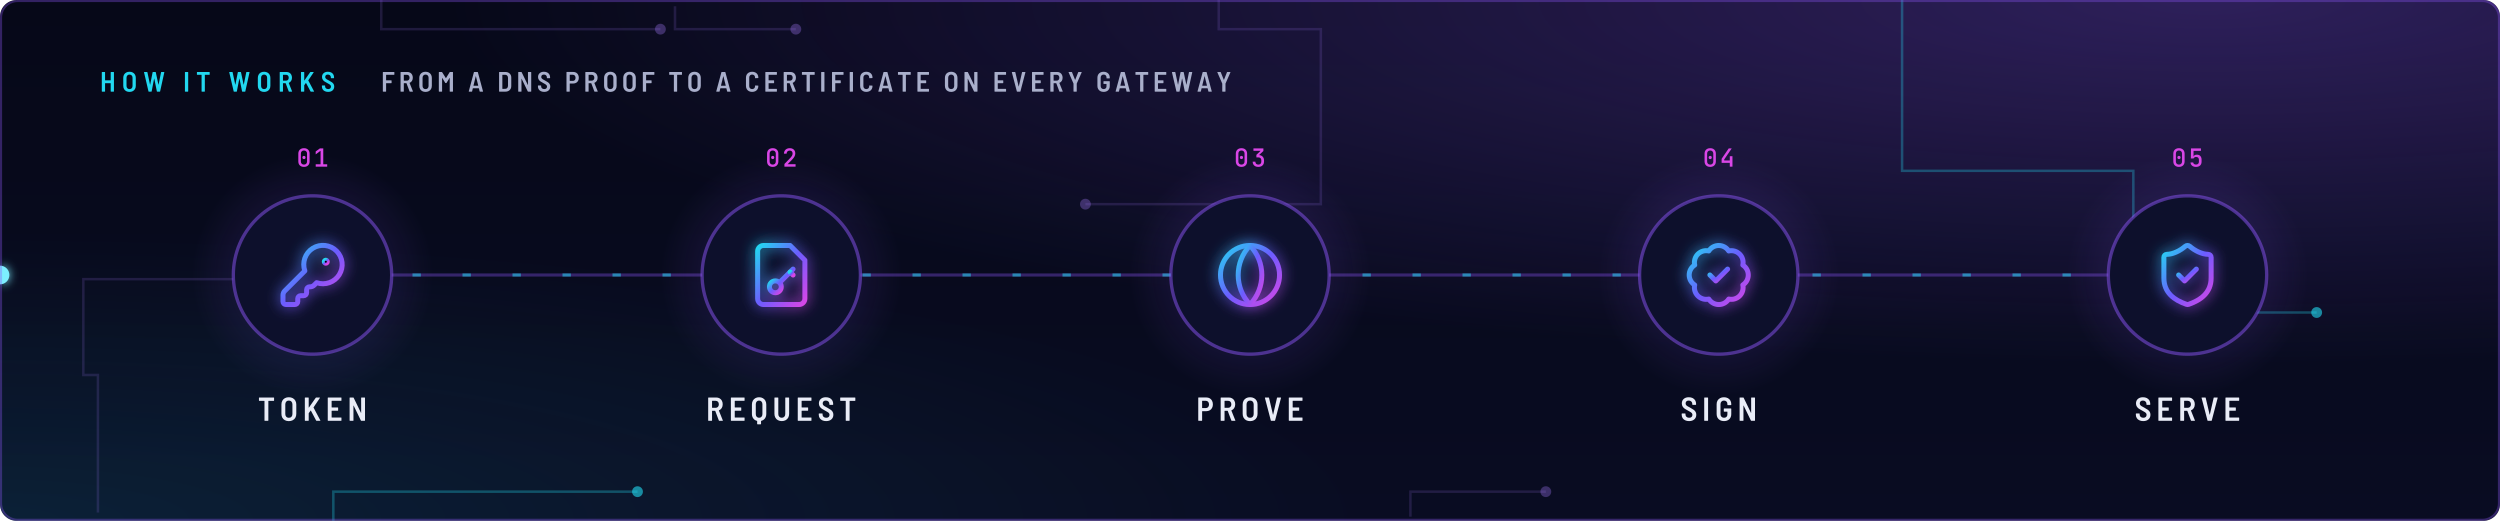
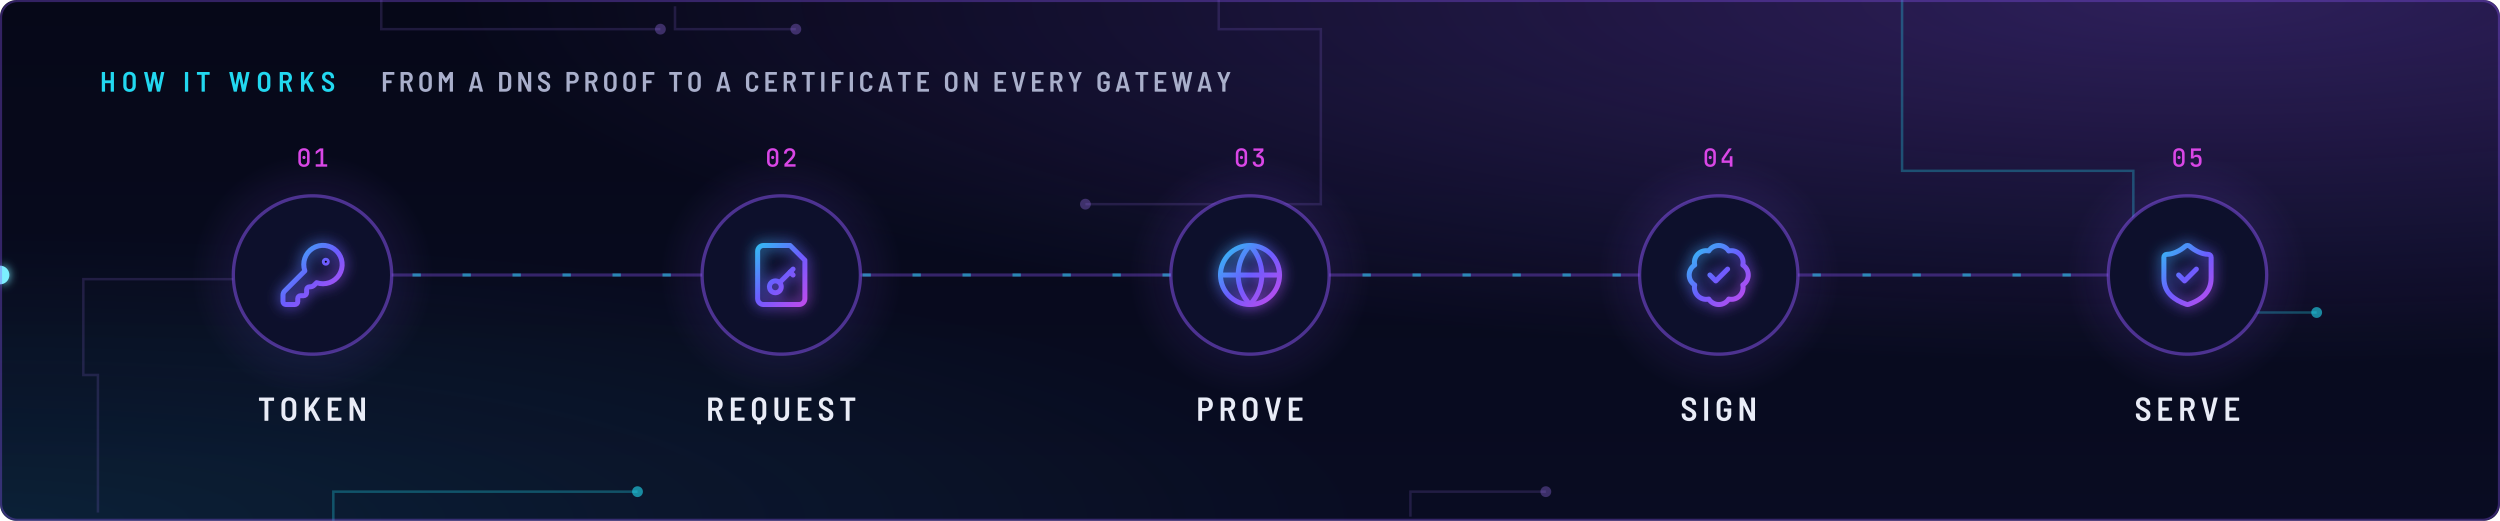
<svg xmlns="http://www.w3.org/2000/svg" width="1200" height="250" viewBox="0 0 1200 250" role="img" aria-label="How cert-manager works: From a DNS proof to a certificate on every Gateway. 1 Token, 2 Request, 3 Prove, 4 Sign, 5 Serve.">
  <defs>
    <linearGradient id="bg" x1="0" y1="0" x2="0" y2="1">
      <stop offset="0" stop-color="#060818" />
      <stop offset="1" stop-color="#090C22" />
    </linearGradient>
    <radialGradient id="gv" cx="88%" cy="0%" r="70%">
      <stop offset="0" stop-color="#8B55F5" stop-opacity=".30" />
      <stop offset="1" stop-color="#8B55F5" stop-opacity="0" />
    </radialGradient>
    <radialGradient id="gc" cx="0%" cy="100%" r="55%">
      <stop offset="0" stop-color="#22D8F0" stop-opacity=".10" />
      <stop offset="1" stop-color="#22D8F0" stop-opacity="0" />
    </radialGradient>
    <radialGradient id="halo" cx="50%" cy="50%" r="50%">
      <stop offset="0" stop-color="#22D8F0" stop-opacity=".22" />
      <stop offset=".6" stop-color="#8B55F5" stop-opacity=".10" />
      <stop offset="1" stop-color="#8B55F5" stop-opacity="0" />
    </radialGradient>
-     <linearGradient id="neon" x1="0" y1="0" x2="1" y2="1">
+     <linearGradient id="neon" gradientUnits="userSpaceOnUse" x1="0" y1="0" x2="24" y2="24">
      <stop offset="0" stop-color="#22D8F0" />
      <stop offset=".5" stop-color="#6C5CFF" />
      <stop offset="1" stop-color="#D946E6" />
    </linearGradient>
    <linearGradient id="hair" x1="0" x2="1">
      <stop offset="0" stop-color="#22D8F0" stop-opacity=".8" />
      <stop offset=".5" stop-color="#8B55F5" stop-opacity=".6" />
      <stop offset="1" stop-color="#D946E6" stop-opacity=".8" />
    </linearGradient>
    <linearGradient id="sweep" x1="0" x2="1">
      <stop offset="0" stop-color="#fff" stop-opacity="0" />
      <stop offset=".5" stop-color="#fff" stop-opacity=".9" />
      <stop offset="1" stop-color="#fff" stop-opacity="0" />
    </linearGradient>
    <filter id="glow" x="-50%" y="-50%" width="200%" height="200%">
      <feGaussianBlur stdDeviation="2.4" result="b" />
      <feMerge>
        <feMergeNode in="b" />
        <feMergeNode in="SourceGraphic" />
      </feMerge>
    </filter>
    <clipPath id="card">
      <rect width="1200" height="250" rx="8" />
    </clipPath>
  </defs>
  <style>@keyframes go{0%{transform:translateX(150px);opacity:0}4%{opacity:1}80.0%{transform:translateX(1050px);opacity:1}86.0%,100%{transform:translateX(1050px);opacity:0}}.dot{animation:go 8.0s linear infinite}@keyframes s0{0%,0.0%{stroke:#8B55F5;stroke-opacity:.5}3.0%{stroke:#22D8F0;stroke-opacity:1}24.0%,100%{stroke:#8B55F5;stroke-opacity:.5}}.s0{animation:s0 8.0s linear infinite}@keyframes s1{0%,17.0%{stroke:#8B55F5;stroke-opacity:.5}23.0%{stroke:#22D8F0;stroke-opacity:1}44.0%,100%{stroke:#8B55F5;stroke-opacity:.5}}.s1{animation:s1 8.0s linear infinite}@keyframes s2{0%,37.0%{stroke:#8B55F5;stroke-opacity:.5}43.0%{stroke:#22D8F0;stroke-opacity:1}64.0%,100%{stroke:#8B55F5;stroke-opacity:.5}}.s2{animation:s2 8.0s linear infinite}@keyframes s3{0%,57.0%{stroke:#8B55F5;stroke-opacity:.5}63.0%{stroke:#22D8F0;stroke-opacity:1}84.0%,100%{stroke:#8B55F5;stroke-opacity:.5}}.s3{animation:s3 8.0s linear infinite}@keyframes s4{0%,77.0%{stroke:#8B55F5;stroke-opacity:.5}83.0%{stroke:#22D8F0;stroke-opacity:1}100.0%,100%{stroke:#8B55F5;stroke-opacity:.5}}.s4{animation:s4 8.0s linear infinite}@keyframes dash{to{stroke-dashoffset:-24}}.flow{animation:dash 1.2s linear infinite}@media (prefers-reduced-motion:reduce){.dot{display:none}.flow,.ring{animation:none}}</style>
  <rect width="1200" height="250" rx="8" fill="url(#bg)" />
  <g clip-path="url(#card)">
    <rect width="1200" height="250" fill="url(#gv)" />
    <rect width="1200" height="250" fill="url(#gc)" />
  </g>
  <g clip-path="url(#card)">
    <polyline points="160,253 160,236 238,236 238,236 306,236" fill="none" stroke="#22D8F0" stroke-opacity="0.3" stroke-width="1.2" />
    <circle cx="306" cy="236" r="2.6" fill="#22D8F0" fill-opacity="0.60" />
    <polyline points="677,248 677,236 742,236" fill="none" stroke="#A57BFF" stroke-opacity="0.16" stroke-width="1.2" />
    <circle cx="742" cy="236" r="2.6" fill="#A57BFF" fill-opacity="0.32" />
    <polyline points="47,246 47,180 40,180 40,134 119,134" fill="none" stroke="#A57BFF" stroke-opacity="0.16" stroke-width="1.2" />
    <circle cx="119" cy="134" r="2.6" fill="#A57BFF" fill-opacity="0.32" />
    <polyline points="183,-4 183,14 317,14" fill="none" stroke="#A57BFF" stroke-opacity="0.16" stroke-width="1.2" />
    <circle cx="317" cy="14" r="2.6" fill="#A57BFF" fill-opacity="0.32" />
    <polyline points="913,-2 913,82 1024,82 1024,150 1112,150" fill="none" stroke="#22D8F0" stroke-opacity="0.3" stroke-width="1.2" />
    <circle cx="1112" cy="150" r="2.6" fill="#22D8F0" fill-opacity="0.60" />
    <polyline points="324,3 324,14 382,14" fill="none" stroke="#A57BFF" stroke-opacity="0.16" stroke-width="1.2" />
    <circle cx="382" cy="14" r="2.6" fill="#A57BFF" fill-opacity="0.32" />
    <polyline points="585,-2 585,14 634,14 634,98 521,98" fill="none" stroke="#A57BFF" stroke-opacity="0.16" stroke-width="1.2" />
    <circle cx="521" cy="98" r="2.6" fill="#A57BFF" fill-opacity="0.32" />
  </g>
  <g fill="#22D8F0">
    <use href="#t0" transform="translate(48.0 44.0) scale(0.0135 -0.0135)" />
    <use href="#t1" transform="translate(58.5 44.0) scale(0.0135 -0.0135)" />
    <use href="#t2" transform="translate(68.8 44.0) scale(0.0135 -0.0135)" />
    <use href="#t3" transform="translate(87.9 44.0) scale(0.0135 -0.0135)" />
    <use href="#t4" transform="translate(94.1 44.0) scale(0.0135 -0.0135)" />
    <use href="#t2" transform="translate(109.7 44.0) scale(0.0135 -0.0135)" />
    <use href="#t1" transform="translate(123.1 44.0) scale(0.0135 -0.0135)" />
    <use href="#t5" transform="translate(133.4 44.0) scale(0.0135 -0.0135)" />
    <use href="#t6" transform="translate(143.6 44.0) scale(0.0135 -0.0135)" />
    <use href="#t7" transform="translate(154.0 44.0) scale(0.0135 -0.0135)" />
  </g>
  <g fill="#A9AFCB">
    <use href="#t8" transform="translate(182.9 44.0) scale(0.0135 -0.0135)" />
    <use href="#t5" transform="translate(191.4 44.0) scale(0.0135 -0.0135)" />
    <use href="#t1" transform="translate(200.6 44.0) scale(0.0135 -0.0135)" />
    <use href="#t9" transform="translate(209.8 44.0) scale(0.0135 -0.0135)" />
    <use href="#ta" transform="translate(224.7 44.0) scale(0.0135 -0.0135)" />
    <use href="#tb" transform="translate(238.7 44.0) scale(0.0135 -0.0135)" />
    <use href="#tc" transform="translate(247.9 44.0) scale(0.0135 -0.0135)" />
    <use href="#t7" transform="translate(257.7 44.0) scale(0.0135 -0.0135)" />
    <use href="#td" transform="translate(271.1 44.0) scale(0.0135 -0.0135)" />
    <use href="#t5" transform="translate(280.1 44.0) scale(0.0135 -0.0135)" />
    <use href="#t1" transform="translate(289.3 44.0) scale(0.0135 -0.0135)" />
    <use href="#t1" transform="translate(298.5 44.0) scale(0.0135 -0.0135)" />
    <use href="#t8" transform="translate(307.7 44.0) scale(0.0135 -0.0135)" />
    <use href="#t4" transform="translate(320.8 44.0) scale(0.0135 -0.0135)" />
    <use href="#t1" transform="translate(329.7 44.0) scale(0.0135 -0.0135)" />
    <use href="#ta" transform="translate(343.5 44.0) scale(0.0135 -0.0135)" />
    <use href="#te" transform="translate(357.4 44.0) scale(0.0135 -0.0135)" />
    <use href="#tf" transform="translate(366.5 44.0) scale(0.0135 -0.0135)" />
    <use href="#t5" transform="translate(375.3 44.0) scale(0.0135 -0.0135)" />
    <use href="#t4" transform="translate(384.5 44.0) scale(0.0135 -0.0135)" />
    <use href="#t3" transform="translate(393.3 44.0) scale(0.0135 -0.0135)" />
    <use href="#t8" transform="translate(398.5 44.0) scale(0.0135 -0.0135)" />
    <use href="#t3" transform="translate(407.0 44.0) scale(0.0135 -0.0135)" />
    <use href="#te" transform="translate(412.2 44.0) scale(0.0135 -0.0135)" />
    <use href="#ta" transform="translate(421.3 44.0) scale(0.0135 -0.0135)" />
    <use href="#t4" transform="translate(430.6 44.0) scale(0.0135 -0.0135)" />
    <use href="#tf" transform="translate(439.5 44.0) scale(0.0135 -0.0135)" />
    <use href="#t1" transform="translate(452.9 44.0) scale(0.0135 -0.0135)" />
    <use href="#tc" transform="translate(462.1 44.0) scale(0.0135 -0.0135)" />
    <use href="#tf" transform="translate(476.5 44.0) scale(0.0135 -0.0135)" />
    <use href="#t10" transform="translate(485.3 44.0) scale(0.0135 -0.0135)" />
    <use href="#tf" transform="translate(494.5 44.0) scale(0.0135 -0.0135)" />
    <use href="#t5" transform="translate(503.3 44.0) scale(0.0135 -0.0135)" />
    <use href="#t11" transform="translate(512.5 44.0) scale(0.0135 -0.0135)" />
    <use href="#t12" transform="translate(526.1 44.0) scale(0.0135 -0.0135)" />
    <use href="#ta" transform="translate(535.2 44.0) scale(0.0135 -0.0135)" />
    <use href="#t4" transform="translate(544.6 44.0) scale(0.0135 -0.0135)" />
    <use href="#tf" transform="translate(553.4 44.0) scale(0.0135 -0.0135)" />
    <use href="#t2" transform="translate(562.2 44.0) scale(0.0135 -0.0135)" />
    <use href="#ta" transform="translate(574.5 44.0) scale(0.0135 -0.0135)" />
    <use href="#t11" transform="translate(583.9 44.0) scale(0.0135 -0.0135)" />
  </g>
  <line x1="150" y1="132" x2="1050" y2="132" stroke="#8B55F5" stroke-opacity=".35" stroke-width="1.5" />
  <line class="flow" x1="150" y1="132" x2="1050" y2="132" stroke="#22D8F0" stroke-opacity=".55" stroke-width="1.5" stroke-dasharray="4 20" />
  <circle class="dot" cy="132" r="4.5" fill="#7CEFFF" filter="url(#glow)" />
  <circle cx="150" cy="132" r="58" fill="url(#halo)" />
  <circle class="ring s0" cx="150" cy="132" r="38" fill="#0D102C" stroke="#8B55F5" stroke-opacity=".5" stroke-width="1.6" />
  <g transform="translate(133.0 115.0) scale(1.417)" fill="none" stroke="url(#neon)" stroke-width="1.694" stroke-linecap="round" stroke-linejoin="round" filter="url(#glow)">
    <path d="M2.586 17.414A2 2 0 0 0 2 18.828V21a1 1 0 0 0 1 1h3a1 1 0 0 0 1-1v-1a1 1 0 0 1 1-1h1a1 1 0 0 0 1-1v-1a1 1 0 0 1 1-1h.172a2 2 0 0 0 1.414-.586l.814-.814a6.5 6.5 0 1 0-4-4z" />
    <circle cx="16.5" cy="7.5" r=".5" fill="currentColor" />
  </g>
  <g fill="#D946E6">
    <use href="#t13" transform="translate(142.3 80.0) scale(0.012 -0.012)" />
    <use href="#t14" transform="translate(150.5 80.0) scale(0.012 -0.012)" />
  </g>
  <g fill="#E9ECF7">
    <use href="#t4" transform="translate(123.8 202.0) scale(0.016 -0.016)" />
    <use href="#t1" transform="translate(134.3 202.0) scale(0.016 -0.016)" />
    <use href="#t6" transform="translate(145.3 202.0) scale(0.016 -0.016)" />
    <use href="#tf" transform="translate(156.3 202.0) scale(0.016 -0.016)" />
    <use href="#tc" transform="translate(166.8 202.0) scale(0.016 -0.016)" />
  </g>
  <circle cx="375" cy="132" r="58" fill="url(#halo)" />
  <circle class="ring s1" cx="375" cy="132" r="38" fill="#0D102C" stroke="#8B55F5" stroke-opacity=".5" stroke-width="1.6" />
  <g transform="translate(358.0 115.0) scale(1.417)" fill="none" stroke="url(#neon)" stroke-width="1.694" stroke-linecap="round" stroke-linejoin="round" filter="url(#glow)">
    <path d="M15 2H6a2 2 0 0 0-2 2v16a2 2 0 0 0 2 2h12a2 2 0 0 0 2-2V7Z" />
    <circle cx="10" cy="16" r="2" />
    <path d="m16 10-4.5 4.5" />
    <path d="m15 11 1 1" />
  </g>
  <g fill="#D946E6">
    <use href="#t13" transform="translate(367.3 80.0) scale(0.012 -0.012)" />
    <use href="#t15" transform="translate(375.5 80.0) scale(0.012 -0.012)" />
  </g>
  <g fill="#E9ECF7">
    <use href="#t5" transform="translate(338.9 202.0) scale(0.016 -0.016)" />
    <use href="#tf" transform="translate(349.8 202.0) scale(0.016 -0.016)" />
    <use href="#t16" transform="translate(360.2 202.0) scale(0.016 -0.016)" />
    <use href="#t17" transform="translate(370.8 202.0) scale(0.016 -0.016)" />
    <use href="#tf" transform="translate(381.9 202.0) scale(0.016 -0.016)" />
    <use href="#t7" transform="translate(392.4 202.0) scale(0.016 -0.016)" />
    <use href="#t4" transform="translate(402.8 202.0) scale(0.016 -0.016)" />
  </g>
  <circle cx="600" cy="132" r="58" fill="url(#halo)" />
  <circle class="ring s2" cx="600" cy="132" r="38" fill="#0D102C" stroke="#8B55F5" stroke-opacity=".5" stroke-width="1.6" />
  <g transform="translate(583.0 115.0) scale(1.417)" fill="none" stroke="url(#neon)" stroke-width="1.694" stroke-linecap="round" stroke-linejoin="round" filter="url(#glow)">
    <circle cx="12" cy="12" r="10" />
    <path d="M12 2a14.5 14.5 0 0 0 0 20 14.5 14.5 0 0 0 0-20" />
    <path d="M2 12h20" />
  </g>
  <g fill="#D946E6">
    <use href="#t13" transform="translate(592.3 80.0) scale(0.012 -0.012)" />
    <use href="#t18" transform="translate(600.5 80.0) scale(0.012 -0.012)" />
  </g>
  <g fill="#E9ECF7">
    <use href="#td" transform="translate(574.2 202.0) scale(0.016 -0.016)" />
    <use href="#t5" transform="translate(584.9 202.0) scale(0.016 -0.016)" />
    <use href="#t1" transform="translate(595.7 202.0) scale(0.016 -0.016)" />
    <use href="#t10" transform="translate(606.7 202.0) scale(0.016 -0.016)" />
    <use href="#tf" transform="translate(617.6 202.0) scale(0.016 -0.016)" />
  </g>
  <circle cx="825" cy="132" r="58" fill="url(#halo)" />
  <circle class="ring s3" cx="825" cy="132" r="38" fill="#0D102C" stroke="#8B55F5" stroke-opacity=".5" stroke-width="1.6" />
  <g transform="translate(808.0 115.0) scale(1.417)" fill="none" stroke="url(#neon)" stroke-width="1.694" stroke-linecap="round" stroke-linejoin="round" filter="url(#glow)">
    <path d="M3.85 8.62a4 4 0 0 1 4.78-4.77 4 4 0 0 1 6.74 0 4 4 0 0 1 4.78 4.78 4 4 0 0 1 0 6.74 4 4 0 0 1-4.77 4.78 4 4 0 0 1-6.75 0 4 4 0 0 1-4.78-4.77 4 4 0 0 1 0-6.76Z" />
    <path d="m9 12 2 2 4-4" />
  </g>
  <g fill="#D946E6">
    <use href="#t13" transform="translate(817.3 80.0) scale(0.012 -0.012)" />
    <use href="#t19" transform="translate(825.5 80.0) scale(0.012 -0.012)" />
  </g>
  <g fill="#E9ECF7">
    <use href="#t7" transform="translate(806.6 202.0) scale(0.016 -0.016)" />
    <use href="#t3" transform="translate(817.0 202.0) scale(0.016 -0.016)" />
    <use href="#t12" transform="translate(823.2 202.0) scale(0.016 -0.016)" />
    <use href="#tc" transform="translate(834.0 202.0) scale(0.016 -0.016)" />
  </g>
  <circle cx="1050" cy="132" r="58" fill="url(#halo)" />
  <circle class="ring s4" cx="1050" cy="132" r="38" fill="#0D102C" stroke="#8B55F5" stroke-opacity=".5" stroke-width="1.6" />
  <g transform="translate(1033.0 115.0) scale(1.417)" fill="none" stroke="url(#neon)" stroke-width="1.694" stroke-linecap="round" stroke-linejoin="round" filter="url(#glow)">
    <path d="M20 13c0 5-3.5 7.5-7.66 8.95a1 1 0 0 1-.67-.01C7.5 20.5 4 18 4 13V6a1 1 0 0 1 1-1c2 0 4.5-1.2 6.24-2.72a1.17 1.17 0 0 1 1.52 0C14.51 3.81 17 5 19 5a1 1 0 0 1 1 1z" />
    <path d="m9 12 2 2 4-4" />
  </g>
  <g fill="#D946E6">
    <use href="#t13" transform="translate(1042.3 80.0) scale(0.012 -0.012)" />
    <use href="#t1a" transform="translate(1050.5 80.0) scale(0.012 -0.012)" />
  </g>
  <g fill="#E9ECF7">
    <use href="#t7" transform="translate(1024.6 202.0) scale(0.016 -0.016)" />
    <use href="#tf" transform="translate(1035.0 202.0) scale(0.016 -0.016)" />
    <use href="#t5" transform="translate(1045.5 202.0) scale(0.016 -0.016)" />
    <use href="#t10" transform="translate(1056.3 202.0) scale(0.016 -0.016)" />
    <use href="#tf" transform="translate(1067.2 202.0) scale(0.016 -0.016)" />
  </g>
  <rect x=".5" y=".5" width="1199" height="249" rx="8" fill="none" stroke="#8B55F5" stroke-opacity=".34" />
  <defs>
    <path id="t0" d="M392 700H484Q489 700 492 696Q496 693 496 688V12Q496 7 492 4Q489 0 484 0H392Q387 0 384 4Q380 7 380 12V296Q380 301 375 301H185Q180 301 180 296V12Q180 7 176 4Q173 0 168 0H76Q71 0 68 4Q64 7 64 12V688Q64 693 68 696Q71 700 76 700H168Q173 700 176 696Q180 693 180 688V407Q180 402 185 402H375Q380 402 380 407V688Q380 693 384 696Q387 700 392 700Z" />
    <path id="t1" d="M49 209V491Q49 555 76 604Q104 654 154 681Q205 708 271 708Q338 708 388 681Q439 654 467 604Q495 555 495 491V209Q495 144 467 94Q439 45 388 18Q338 -9 271 -9Q205 -9 154 18Q104 45 76 94Q49 144 49 209ZM379 204V494Q379 545 350 576Q320 608 271 608Q223 608 194 576Q165 545 165 494V204Q165 154 194 122Q223 91 271 91Q320 91 350 122Q379 154 379 204Z" />
    <path id="t2" d="M183 10 25 687V691Q25 700 36 700H132Q143 700 145 689L238 252Q239 249 241 249Q243 249 244 253L330 689Q331 700 343 700H430Q441 700 443 689L536 252Q537 248 539 248Q541 248 542 252L630 689Q632 700 643 700H735Q749 700 746 687L597 11Q595 0 584 0H494Q483 0 481 11L389 462Q388 465 386 465Q384 465 383 462L296 11Q295 0 283 0H196Q186 0 183 10Z" />
    <path id="t3" d="M64 12V688Q64 693 68 696Q71 700 76 700H168Q173 700 176 696Q180 693 180 688V12Q180 7 176 4Q173 0 168 0H76Q71 0 68 4Q64 7 64 12Z" />
    <path id="t4" d="M485 688V611Q485 606 482 602Q478 599 473 599H318Q313 599 313 594V12Q313 7 310 4Q306 0 301 0H209Q204 0 200 4Q197 7 197 12V594Q197 599 192 599H43Q38 599 34 602Q31 606 31 611V688Q31 693 34 696Q38 700 43 700H473Q478 700 482 696Q485 693 485 688Z" />
    <path id="t5" d="M384 10 276 297Q274 301 271 301H185Q180 301 180 296V12Q180 7 176 4Q173 0 168 0H76Q71 0 68 4Q64 7 64 12V688Q64 693 68 696Q71 700 76 700H307Q364 700 408 674Q452 649 476 602Q500 556 500 496Q500 431 470 383Q440 335 388 315Q383 313 385 308L503 14Q504 12 504 8Q504 0 494 0H398Q387 0 384 10ZM180 595V396Q180 391 185 391H290Q332 391 358 420Q384 448 384 495Q384 543 358 572Q332 600 290 600H185Q180 600 180 595Z" />
    <path id="t6" d="M64 12V688Q64 693 68 696Q71 700 76 700H168Q173 700 176 696Q180 693 180 688V400Q180 397 182 396Q184 395 186 398L391 692Q396 700 405 700H506Q513 700 516 696Q518 691 514 685L325 404Q324 401 325 397L528 14Q530 10 530 8Q530 0 520 0H418Q408 0 403 9L245 307Q244 310 242 310Q240 310 238 308L182 231Q180 227 180 225V12Q180 7 176 4Q173 0 168 0H76Q71 0 68 4Q64 7 64 12Z" />
    <path id="t7" d="M38 183V209Q38 214 42 218Q45 221 50 221H140Q145 221 148 218Q152 214 152 209V189Q152 146 182 119Q212 92 263 92Q310 92 335 116Q360 140 360 179Q360 206 346 226Q332 245 306 262Q281 278 228 306Q167 338 130 363Q93 388 68 427Q42 466 42 522Q42 608 100 658Q157 708 251 708Q316 708 366 684Q416 659 443 614Q470 569 470 511V490Q470 485 466 482Q463 478 458 478H368Q363 478 360 482Q356 485 356 490V509Q356 552 327 580Q298 608 249 608Q206 608 181 586Q156 563 156 523Q156 496 169 477Q182 458 208 441Q235 424 289 397Q361 356 395 333Q429 310 452 274Q476 237 476 184Q476 96 417 44Q358 -8 259 -8Q193 -8 143 16Q93 39 66 82Q38 126 38 183Z" />
    <path id="t8" d="M462 600H185Q180 600 180 595V407Q180 402 185 402H363Q368 402 372 398Q375 395 375 390V314Q375 309 372 306Q368 302 363 302H185Q180 302 180 297V12Q180 7 176 4Q173 0 168 0H76Q71 0 68 4Q64 7 64 12V688Q64 693 68 696Q71 700 76 700H462Q467 700 470 696Q474 693 474 688V612Q474 607 470 604Q467 600 462 600Z" />
    <path id="t9" d="M460 700H553Q558 700 562 696Q565 693 565 688V12Q565 7 562 4Q558 0 553 0H461Q456 0 452 4Q449 7 449 12V486Q449 490 447 490Q445 491 443 488L337 313Q333 305 323 305H304Q294 305 290 313L184 487Q182 490 180 490Q178 489 178 485V12Q178 7 174 4Q171 0 166 0H74Q69 0 66 4Q62 7 62 12V688Q62 693 66 696Q69 700 74 700H166Q176 700 180 692L311 483Q314 477 317 483L446 692Q450 700 460 700Z" />
    <path id="ta" d="M409 10 383 117Q382 121 378 121H172Q168 121 167 117L142 10Q139 0 128 0H33Q20 0 23 13L205 690Q208 700 219 700H333Q344 700 347 690L529 13L530 9Q530 0 519 0H423Q412 0 409 10ZM196 212H354Q356 212 358 214Q360 215 359 218L277 546Q276 549 274 549Q272 549 271 546L191 218Q190 215 192 214Q194 212 196 212Z" />
    <path id="tb" d="M64 12V688Q64 693 68 696Q71 700 76 700H283Q380 700 438 646Q497 592 497 502V198Q497 108 438 54Q380 0 283 0H76Q71 0 68 4Q64 7 64 12ZM185 100 284 101Q327 101 353 130Q379 160 381 211V489Q381 540 354 570Q328 600 284 600H185Q180 600 180 595V105Q180 100 185 100Z" />
    <path id="tc" d="M421 700H513Q518 700 522 696Q525 693 525 688V12Q525 7 522 4Q518 0 513 0H416Q407 0 402 9L184 457Q182 460 180 460Q178 459 178 455L179 12Q179 7 176 4Q172 0 167 0H75Q70 0 66 4Q63 7 63 12V688Q63 693 66 696Q70 700 75 700H171Q181 700 185 691L404 241Q406 238 408 238Q410 239 410 243L409 688Q409 693 412 696Q416 700 421 700Z" />
    <path id="td" d="M499 493Q499 433 474 387Q450 341 406 316Q361 290 304 290H181Q176 290 176 285V12Q176 7 172 4Q169 0 164 0H72Q67 0 64 4Q60 7 60 12V689Q60 694 64 698Q67 701 72 701H303Q361 701 406 675Q450 649 474 602Q499 554 499 493ZM383 491Q383 541 356 571Q330 601 286 601H181Q176 601 176 596V388Q176 383 181 383H286Q330 383 356 412Q383 442 383 491Z" />
    <path id="te" d="M49 204V498Q49 561 76 608Q104 656 154 682Q204 708 269 708Q334 708 384 682Q434 657 462 610Q489 564 489 502V496Q489 491 486 487Q482 483 477 483L384 479Q372 479 372 491V503Q372 550 344 579Q315 608 269 608Q222 608 194 579Q165 550 165 503V196Q165 149 194 120Q222 92 269 92Q315 92 344 120Q372 149 372 196V209Q372 220 384 220L477 216Q482 216 486 212Q489 209 489 204V200Q489 138 462 90Q434 43 384 18Q334 -8 269 -8Q204 -8 154 18Q104 45 76 93Q49 141 49 204Z" />
    <path id="tf" d="M463 600H185Q180 600 180 595V407Q180 402 185 402H363Q368 402 372 398Q375 395 375 390V314Q375 309 372 306Q368 302 363 302H185Q180 302 180 297V105Q180 100 185 100H463Q468 100 472 96Q475 93 475 88V12Q475 7 472 4Q468 0 463 0H76Q71 0 68 4Q64 7 64 12V688Q64 693 68 696Q71 700 76 700H463Q468 700 472 696Q475 693 475 688V612Q475 607 472 604Q468 600 463 600Z" />
    <path id="t10" d="M206 10 29 687V691Q29 700 40 700H139Q149 700 152 690L270 187Q271 183 273 183Q275 183 276 187L391 689Q394 700 404 700H501Q514 700 511 687L334 10Q331 0 320 0H220Q209 0 206 10Z" />
    <path id="t11" d="M206 13V283L205 289L32 686Q31 688 31 692Q31 700 41 700H139Q150 700 153 691L261 421Q264 414 267 421L374 691Q377 700 388 700H487Q494 700 496 696Q498 692 496 686L322 289L321 283V13Q321 8 318 4Q314 1 309 1H218Q213 1 210 4Q206 8 206 13Z" />
    <path id="t12" d="M49 201V499Q49 561 76 608Q104 656 154 682Q203 708 268 708Q333 708 383 682Q433 657 460 611Q488 565 488 506V483Q488 478 484 474Q481 471 476 471H384Q379 471 376 474Q372 478 372 483V506Q372 551 344 580Q315 608 268 608Q222 608 194 578Q165 549 165 501V199Q165 151 194 122Q224 92 271 92Q317 92 344 118Q372 145 372 191V270Q372 275 367 275H276Q271 275 268 278Q264 282 264 287V360Q264 365 268 368Q271 372 276 372H476Q481 372 484 368Q488 365 488 360V204Q488 105 428 48Q368 -8 268 -8Q203 -8 154 18Q104 44 76 92Q49 139 49 201Z" />
    <path id="t13" d="M300 -10Q231 -10 180 17Q130 44 102 92Q74 141 74 206V524Q74 590 102 638Q129 686 180 713Q231 740 300 740Q370 740 420 713Q471 686 498 638Q526 590 526 524V206Q526 141 498 92Q470 44 420 17Q369 -10 300 -10ZM300 83Q356 83 390 117Q423 151 423 206V524Q423 579 390 613Q356 647 300 647Q244 647 210 613Q177 579 177 524V206Q177 151 210 117Q244 83 300 83ZM300 303Q272 303 254 321Q237 339 237 368Q237 396 254 414Q272 431 300 431Q328 431 346 414Q363 396 363 368Q363 339 346 321Q328 303 300 303Z" />
    <path id="t14" d="M87 0V96H281V636L86 491V608L253 730H389V96H546V0Z" />
    <path id="t15" d="M85 0V107L311 340Q363 394 388 438Q412 481 412 524Q412 580 382 612Q351 644 298 644Q240 644 206 610Q173 577 173 519H65Q67 587 96 636Q125 686 177 713Q229 740 299 740Q366 740 416 714Q466 688 493 641Q520 594 520 530Q520 465 486 403Q453 341 377 265L212 98H531V0Z" />
    <path id="t16" d="M476 489V207Q476 128 435 72Q394 17 323 -1Q319 -2 319 -6V-92Q319 -97 316 -100Q312 -104 307 -104H214Q209 -104 206 -100Q202 -97 202 -92V-6Q202 -2 198 -1Q127 16 86 72Q45 127 45 207V489Q45 554 72 604Q99 653 148 680Q196 708 260 708Q324 708 373 680Q422 653 449 604Q476 554 476 489ZM360 498Q360 547 332 578Q305 608 260 608Q216 608 188 578Q161 547 161 498V202Q161 153 188 122Q216 92 260 92Q305 92 332 122Q360 153 360 202Z" />
    <path id="t17" d="M58 210V688Q58 693 62 696Q65 700 70 700H162Q167 700 170 696Q174 693 174 688V204Q174 154 202 123Q231 92 278 92Q325 92 354 123Q383 154 383 204V688Q383 693 386 696Q390 700 395 700H487Q492 700 496 696Q499 693 499 688V210Q499 145 472 96Q444 46 394 19Q344 -8 278 -8Q213 -8 163 19Q113 46 86 96Q58 145 58 210Z" />
    <path id="t18" d="M291 -10Q222 -10 171 16Q120 42 92 90Q65 137 65 200H173Q173 145 204 114Q236 83 292 83Q349 83 380 115Q411 147 411 200V254Q411 310 380 340Q349 371 292 371H214V473L384 635H96V730H494V628L320 464Q405 458 458 408Q519 351 519 255V200Q519 137 491 90Q463 42 412 16Q360 -10 291 -10Z" />
    <path id="t19" d="M400 0V152H73V314L357 730H477L177 288V249H400V420H507V0Z" />
    <path id="t1a" d="M298 -10Q203 -10 144 38Q85 87 78 169H185Q190 129 219 107Q248 85 299 85Q356 85 386 116Q415 146 415 201V272Q415 328 386 358Q357 389 300 389Q264 389 238 372Q212 356 200 327H93L98 730H496V632H201L199 405H201Q209 434 235 453Q272 480 334 480Q423 480 472 426Q522 371 522 272V201Q522 104 463 47Q404 -10 298 -10Z" />
  </defs>
</svg>
